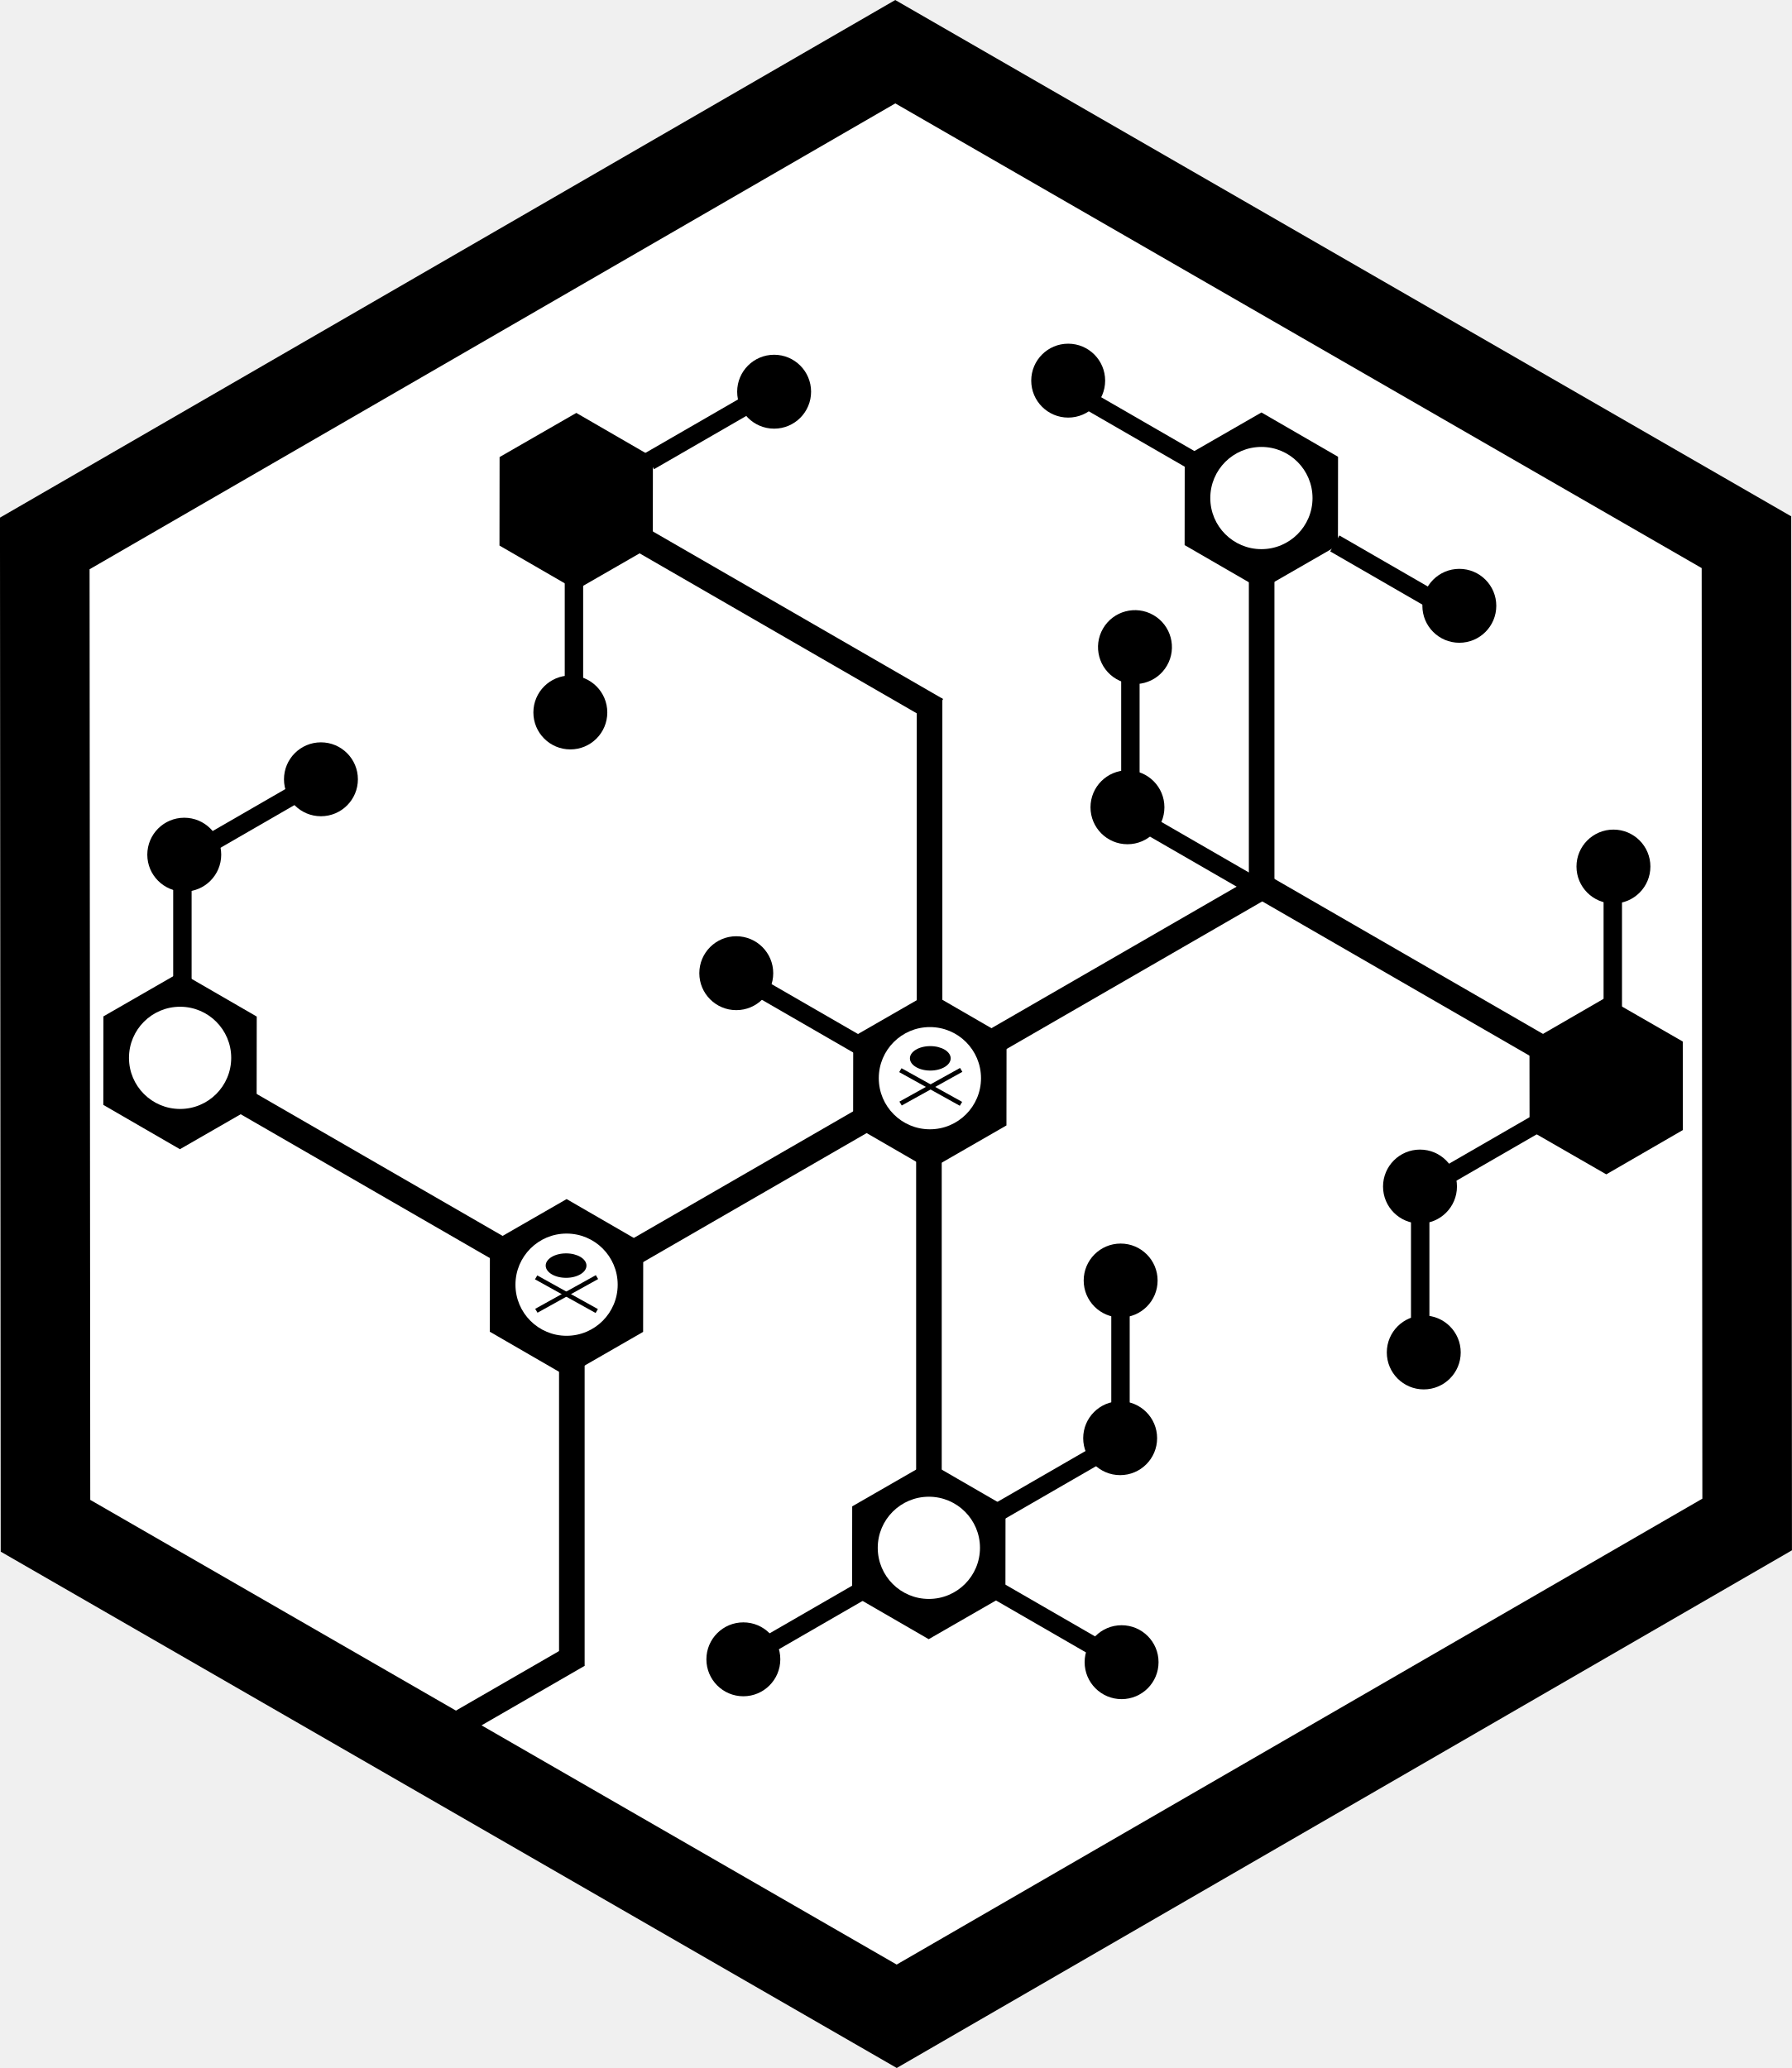
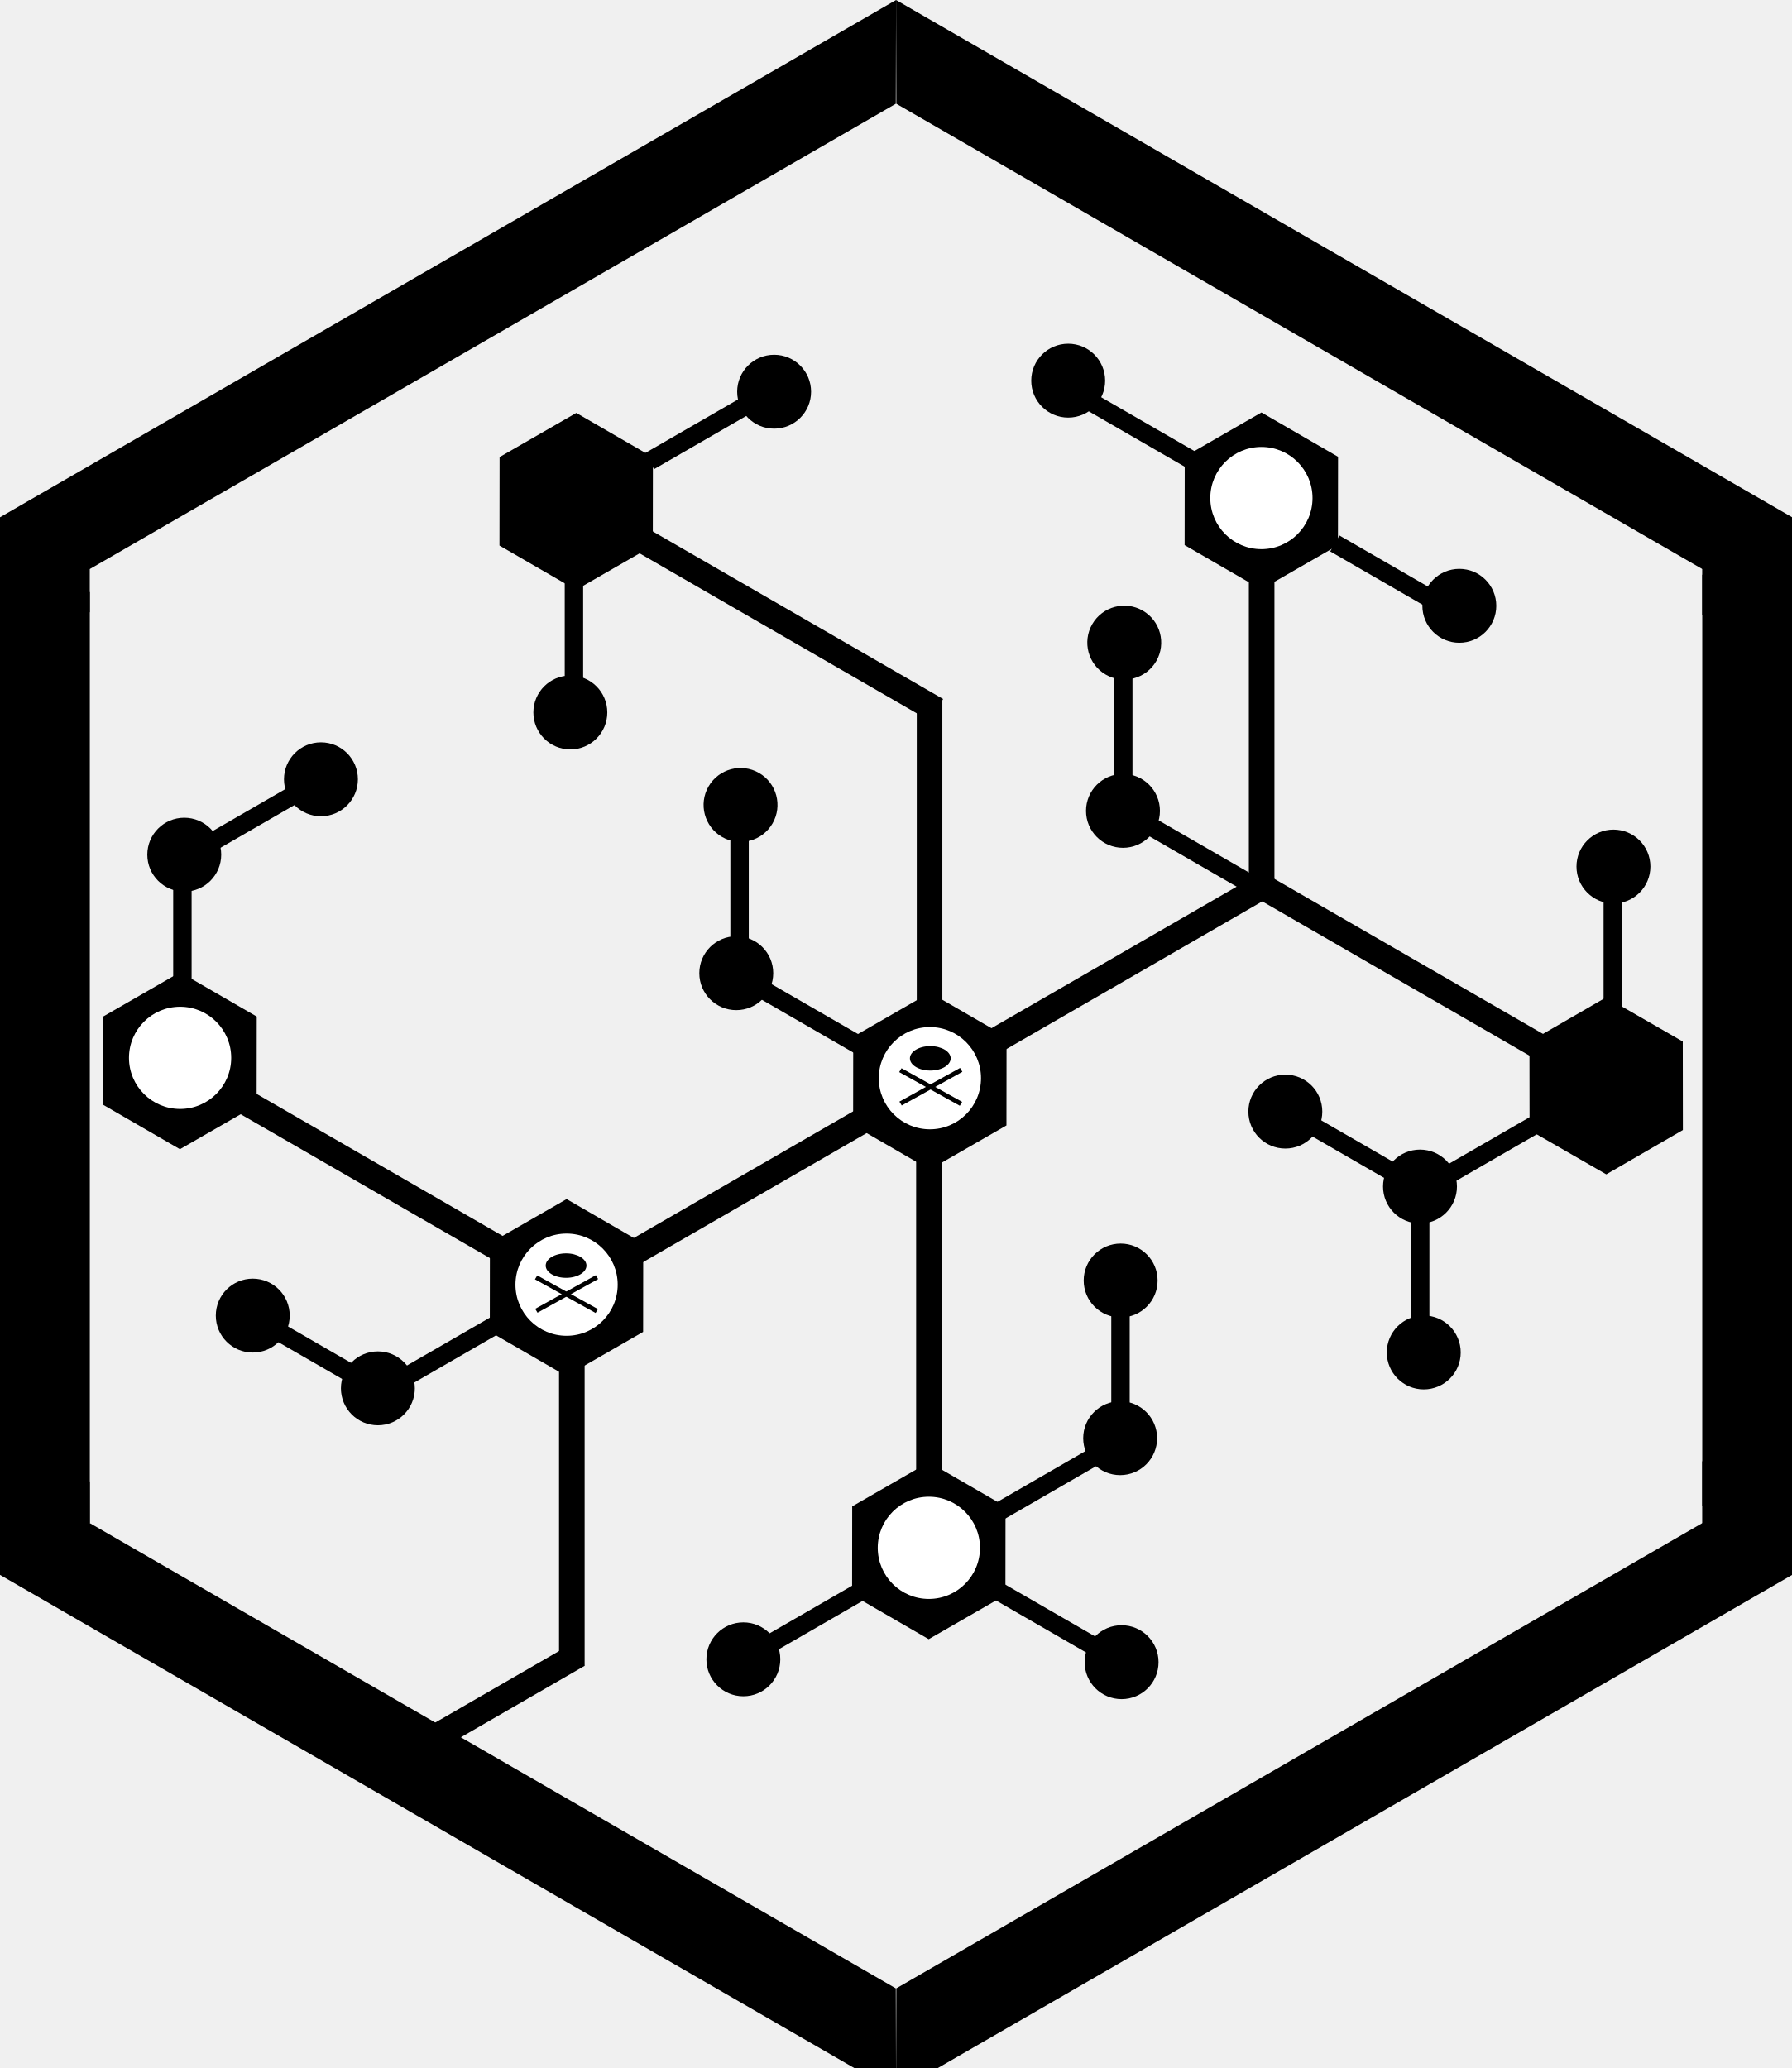
<svg xmlns="http://www.w3.org/2000/svg" width="40mm" height="46.169mm" viewBox="0 0 40 46.169" version="1.1" id="svg1">
  <defs id="defs1" />
  <g id="layer1" transform="translate(-9.843055,-2.330891)">
-     <path style="fill:#000000;stroke-width:0.265" id="path3" d="M 18.135,41.771 -0.159,31.21 -0.159,10.086 18.135,-0.475 36.428,10.086 l 10e-7,21.123 z" transform="matrix(1.092836,-7.9391297e-4,7.9391297e-4,1.092836,10.00829,2.864871)" />
-     <path style="fill:#ffffff;stroke-width:0.265" id="path3-8" d="M 18.135,41.771 -0.159,31.21 -0.159,10.086 18.135,-0.475 36.428,10.086 l 10e-7,21.123 z" transform="matrix(0.9835521,-7.1452527e-4,7.1452167e-4,0.9835571,11.99176,5.119476)" />
+     <path style="fill:#000000;stroke-width:0.265" d="M 29.845,2.331 29.519,2.519 9.843,13.879 v 1.029 h 1.904 l 0.097,0.129 17.995,-10.389 z" id="path6-63" />
+     <path style="fill:#000000;stroke-width:0.265" d="M 29.845,2.331 30.17,2.519 49.847,13.879 v 1.029 H 47.943 L 47.846,15.038 29.851,4.648 Z" id="path6-6-6" />
+     <path style="fill:#000000;stroke-width:0.265" d="M 9.843,37.491 V 37.116 14.396 l 0.892,-0.515 0.952,1.649 0.161,0.019 v 20.779 z" id="path6-8" />
+     <path style="fill:#000000;stroke-width:0.265" d="M 49.845,37.106 V 36.731 14.009 l -0.892,-0.515 -0.952,1.649 -0.161,0.019 v 20.78 z" id="path6-8-1" />
+     <path style="fill:#000000;stroke-width:0.265" d="M 29.845,49.038 29.519,48.851 9.843,37.491 v -1.029 h 1.904 l 0.097,-0.129 17.995,10.389 z" id="path6-2" />
+     <path style="fill:#000000;stroke-width:0.265" d="M 29.845,49.039 30.17,48.851 49.847,37.491 V 36.461 H 47.943 L 47.846,36.332 29.851,46.721 Z" id="path6-2-2" />
+     <rect style="fill:#000000;stroke-width:0.296" id="rect6" width="2.004" height="2.027" x="47.839" y="34.954" />
+     <rect style="fill:#000000;stroke-width:0.296" id="rect6-1" width="2.004" height="2.027" x="9.843" y="35.404" />
+     <rect style="fill:#000000;stroke-width:0.296" id="rect6-9" width="2.004" height="2.027" x="47.839" y="14.043" />
+     <rect style="fill:#000000;stroke-width:0.296" id="rect6-9-2" width="2.004" height="2.027" x="9.843" y="13.973" />
  </g>
  <g id="layer2">
    <path style="fill:#000000;stroke-width:0.265" id="path2-3" d="m 21.051,26.381 -1.498,0.839 -1.476,-0.877 0.022,-1.717 1.498,-0.839 1.476,0.877 z" transform="matrix(1.150614,-0.01334758,0.01334758,1.150614,-18.84511,-5.402241)" />
    <rect style="fill:#000000;stroke-width:0.338" id="rect5-0-8-2" width="0.571" height="8.561" x="-21.035" y="15.593" transform="scale(-1,1)" />
    <rect style="fill:#000000;stroke-width:0.338" id="rect5-0-8-2-1" width="0.571" height="8.561" x="-31.58" y="-5.526" transform="matrix(-0.5,-0.8660254,-0.8660254,0.5,0,0)" />
    <rect style="fill:#000000;stroke-width:0.338" id="rect5-0-8-2-1-9" width="0.571" height="8.561" x="-18.857" y="15.555" transform="rotate(-60)" />
    <rect style="fill:#000000;stroke-width:0.338" id="rect5-0-8-2-1-9-4" width="0.571" height="8.561" x="-21.021" y="-32.843" transform="scale(-1)" />
    <rect style="fill:#000000;stroke-width:0.338" id="rect5-0-8-2-6" width="0.571" height="8.561" x="2.989" y="17.473" transform="matrix(-0.5,0.8660254,0.8660254,0.5,0,0)" />
    <rect style="fill:#000000;stroke-width:0.338" id="rect5-0-8-2-3" width="0.571" height="8.561" x="-31.516" y="-14.656" transform="matrix(-0.5,-0.8660254,-0.8660254,0.5,0,0)" />
    <rect style="fill:#000000;stroke-width:0.338" id="rect5-0-8-2-6-9" width="0.571" height="8.561" x="-28.448" y="11.425" transform="scale(-1,1)" />
    <rect style="fill:#000000;stroke-width:0.338" id="rect5-0-8-2-5" width="0.571" height="8.561" x="-13.05" y="-37.187" transform="scale(-1)" />
    <rect style="fill:#000000;stroke-width:0.236" id="rect5-0-8-2-5-1" width="0.571" height="4.161" x="-38.733" y="-11.454" transform="rotate(-120)" />
    <rect style="fill:#000000;stroke-width:0.17" id="rect5-0-8-2-5-1-4" width="0.411" height="3" x="19.417" y="-40.063" transform="rotate(120)" />
    <rect style="fill:#000000;stroke-width:0.17" id="rect5-0-8-2-5-1-4-30" width="0.411" height="3" x="2.93" y="-34.188" transform="rotate(120)" />
    <rect style="fill:#000000;stroke-width:0.17" id="rect5-0-8-2-5-1-4-5" width="0.411" height="3" x="10.416" y="-28.288" transform="rotate(120)" />
    <rect style="fill:#000000;stroke-width:0.17" id="rect5-0-8-2-5-1-4-5-2" width="0.411" height="3" x="-4.596" y="-34.87" transform="rotate(120)" />
    <rect style="fill:#000000;stroke-width:0.17" id="rect5-0-8-2-5-1-4-5-22" width="0.411" height="3" x="-4.61" y="-28.152" transform="rotate(120)" />
    <rect style="fill:#000000;stroke-width:0.17" id="rect5-0-8-2-5-1-4-3" width="0.411" height="3" x="-40.581" y="2.445" transform="rotate(-120)" />
    <rect style="fill:#000000;stroke-width:0.17" id="rect5-0-8-2-5-1-4-3-4" width="0.411" height="3" x="-39.083" y="14.22" transform="rotate(-120)" />
    <rect style="fill:#000000;stroke-width:0.17" id="rect5-0-8-2-5-1-4-3-4-05" width="0.411" height="3" x="-18.852" y="-5.486" transform="rotate(-120)" />
    <rect style="fill:#000000;stroke-width:0.17" id="rect5-0-8-2-5-1-4-3-4-0" width="0.411" height="3" x="35.795" y="19.569" />
    <rect style="fill:#000000;stroke-width:0.17" id="rect5-0-8-2-5-1-4-3-4-0-2" width="0.411" height="3" x="31.496" y="26.695" />
    <rect style="fill:#000000;stroke-width:0.17" id="rect5-0-8-2-5-1-4-3-4-0-2-7" width="0.411" height="3" x="24.806" y="29.09" />
    <rect style="fill:#000000;stroke-width:0.17" id="rect5-0-8-2-5-1-4-3-4-0-2-9" width="0.411" height="3" x="3.866" y="18.903" />
    <rect style="fill:#000000;stroke-width:0.17" id="rect5-0-8-2-5-1-4-3-4-0-2-3" width="0.411" height="3" x="12.606" y="12.85" />
    <rect style="fill:#000000;stroke-width:0.17" id="rect5-0-8-2-5-1-4-3-7" width="0.411" height="3" x="-40.58" y="-4.157" transform="rotate(-120)" />
    <rect style="fill:#000000;stroke-width:0.338" id="rect5-0-8-2-3-9" width="0.571" height="8.561" x="-3.34" y="34.399" transform="rotate(-60)" />
    <path style="fill:#000000;stroke-width:0.265" id="path2-8-6" d="m 21.051,26.381 -1.498,0.839 -1.476,-0.877 0.022,-1.717 1.498,-0.839 1.476,0.877 z" transform="matrix(-1.150614,-0.01334758,-0.01334758,1.150614,58.71638,-4.840747)" />
    <path style="fill:#000000;stroke-width:0.265" id="path2-8-0" d="m 21.051,26.381 -1.498,0.839 -1.476,-0.877 0.022,-1.717 1.498,-0.839 1.476,0.877 z" transform="matrix(1.150614,-0.01334758,0.01334758,1.150614,-10.00197,-17.88929)" />
    <circle style="fill:#ffffff;stroke-width:0.302" id="path5" cx="4.02" cy="23.617" r="1.141" />
    <path style="fill:#000000;stroke-width:0.265" id="path2-3-0" d="m 21.051,26.381 -1.498,0.839 -1.476,-0.877 0.022,-1.717 1.498,-0.839 1.476,0.877 z" transform="matrix(1.150614,-0.01334758,0.01334758,1.150614,-10.21805,-0.3381727)" />
    <circle style="fill:#ffffff;stroke-width:0.302" id="path5-8" cx="12.647" cy="28.681" r="1.141" />
    <path style="fill:#000000;stroke-width:0.265" id="path2-3-6" d="m 21.051,26.381 -1.498,0.839 -1.476,-0.877 0.022,-1.717 1.498,-0.839 1.476,0.877 z" transform="matrix(1.150614,-0.01334758,0.01334758,1.150614,-2.10802,-4.947571)" />
    <circle style="fill:#ffffff;stroke-width:0.302" id="path5-7" cx="20.757" cy="24.071" r="1.141" />
    <path style="fill:#000000;stroke-width:0.265" id="path2-3-9" d="m 21.051,26.381 -1.498,0.839 -1.476,-0.877 0.022,-1.717 1.498,-0.839 1.476,0.877 z" transform="matrix(1.150614,-0.01334758,0.01334758,1.150614,5.291786,-17.89963)" />
    <circle style="fill:#ffffff;stroke-width:0.302" id="path5-3" cx="28.157" cy="11.119" r="1.141" />
    <path style="fill:#000000;stroke-width:0.265" id="path2-3-6-2" d="m 21.051,26.381 -1.498,0.839 -1.476,-0.877 0.022,-1.717 1.498,-0.839 1.476,0.877 z" transform="matrix(1.150614,-0.01334758,0.01334758,1.150614,-2.130917,5.536678)" />
    <circle style="fill:#ffffff;stroke-width:0.302" id="path5-7-5" cx="20.734" cy="34.556" r="1.141" />
    <circle style="fill:#000000;stroke-width:0.219" id="path5-7-5-7" cx="25.004" cy="32.108" r="0.825" />
    <rect style="fill:#000000;stroke-width:0.17" id="rect5-0-8-2-5-1-4-3-1" width="0.411" height="3" x="-16.371" y="7.406" transform="rotate(-120)" />
    <circle style="fill:#000000;stroke-width:0.219" id="path5-7-5-7-2" cx="17.28" cy="8.745" r="0.825" />
-     <rect style="fill:#000000;stroke-width:0.17" id="rect5-0-8-2-5-1-4-3-8" width="0.411" height="3" x="-25.438" y="-17.744" transform="scale(-1)" />
-     <circle style="fill:#000000;stroke-width:0.219" id="path5-7-5-7-57" cx="0.156" cy="29.164" r="0.825" transform="rotate(-60)" />
+     <rect style="fill:#000000;stroke-width:0.17" id="rect5-0-8-2-5-1-4-3-8" width="0.411" height="3" x="-25.279" y="-17.823" transform="scale(-1)" />
+     <circle style="fill:#000000;stroke-width:0.219" id="path5-7-5-7-57" cx="0.123" cy="28.907" r="0.825" transform="rotate(-60)" />
+     <rect style="fill:#000000;stroke-width:0.17" id="rect5-0-8-2-5-1-4-3-8-4" width="0.411" height="3" x="-16.714" y="-21.446" transform="scale(-1)" />
+     <circle style="fill:#000000;stroke-width:0.219" id="path5-7-5-7-57-1" cx="-7.298" cy="23.301" r="0.825" transform="rotate(-60)" />
    <circle style="fill:#000000;stroke-width:0.219" id="path5-7-5-7-8" cx="25.015" cy="28.588" r="0.825" />
-     <circle style="fill:#000000;stroke-width:0.219" id="path5-7-5-7-4" cx="25.167" cy="18.023" r="0.825" />
+     <circle style="fill:#000000;stroke-width:0.219" id="path5-7-5-7-4" cx="25.067" cy="18.103" r="0.825" />
+     <rect style="fill:#000000;stroke-width:0.17" id="rect5-0-8-2-5-1-4-30-4" width="0.411" height="3" x="6.915" y="-40.674" transform="rotate(120)" />
+     <circle style="fill:#000000;stroke-width:0.219" id="path5-7-5-7-4-6" cx="28.691" cy="24.817" r="0.825" />
    <circle style="fill:#000000;stroke-width:0.219" id="path5-7-5-7-0" cx="31.697" cy="26.49" r="0.825" />
+     <rect style="fill:#000000;stroke-width:0.17" id="rect5-0-8-2-5-1-4-3-4-09" width="0.411" height="3" x="-31.354" y="-8.179" transform="rotate(-120)" />
+     <circle style="fill:#000000;stroke-width:0.219" id="path5-7-5-7-0-7" cx="8.435" cy="30.995" r="0.825" />
    <circle style="fill:#000000;stroke-width:0.219" id="path5-7-5-7-56" cx="31.781" cy="30.194" r="0.825" />
    <circle style="fill:#000000;stroke-width:0.219" id="path5-7-5-7-9" cx="36.015" cy="19.346" r="0.825" />
    <circle style="fill:#000000;stroke-width:0.219" id="path5-7-5-7-7" cx="32.575" cy="13.525" r="0.825" />
    <circle style="fill:#000000;stroke-width:0.219" id="path5-7-5-7-83" cx="23.844" cy="8.498" r="0.825" />
    <circle style="fill:#000000;stroke-width:0.219" id="path5-7-5-7-6" cx="12.731" cy="15.906" r="0.825" />
    <circle style="fill:#000000;stroke-width:0.219" id="path5-7-5-7-40" cx="4.113" cy="19.081" r="0.825" />
    <circle style="fill:#000000;stroke-width:0.219" id="path5-7-5-7-1" cx="7.164" cy="17.398" r="0.825" />
    <circle style="fill:#000000;stroke-width:0.219" id="path5-7-5-7-00" cx="16.435" cy="21.727" r="0.825" />
+     <rect style="fill:#000000;stroke-width:0.17" id="rect5-0-8-2-5-1-4-5-0" width="0.411" height="3" x="22.432" y="-22.763" transform="rotate(120)" />
+     <circle style="fill:#000000;stroke-width:0.219" id="path5-7-5-7-00-1" cx="5.642" cy="29.371" r="0.825" />
    <circle style="fill:#000000;stroke-width:0.219" id="path5-7-5-7-5" cx="25.036" cy="37.109" r="0.825" />
    <circle style="fill:#000000;stroke-width:0.219" id="path5-7-5-7-5-4" cx="16.593" cy="37.045" r="0.825" />
    <ellipse style="fill:#000000;stroke-width:0.302" id="path6" cx="12.636" cy="28.255" rx="0.455" ry="0.273" />
    <rect style="fill:#000000;stroke-width:0.061" id="rect5-0-8-2-1-9-6" width="0.101" height="1.548" x="-19.182" y="24.951" transform="matrix(0.514622,-0.8574172,0.874226,0.4855191,0,0)" />
    <rect style="fill:#000000;stroke-width:0.061" id="rect5-0-8-2-1-9-6-5" width="0.101" height="1.548" x="-31.464" y="3.249" transform="matrix(-0.514622,-0.8574172,-0.874226,0.4855191,0,0)" />
    <ellipse style="fill:#000000;stroke-width:0.302" id="path6-6" cx="20.766" cy="23.628" rx="0.455" ry="0.273" />
    <rect style="fill:#000000;stroke-width:0.061" id="rect5-0-8-2-1-9-6-2" width="0.101" height="1.548" x="-11.186" y="29.544" transform="matrix(0.514622,-0.8574172,0.874226,0.4855191,0,0)" />
    <rect style="fill:#000000;stroke-width:0.061" id="rect5-0-8-2-1-9-6-5-1" width="0.101" height="1.548" x="-31.367" y="-6.108" transform="matrix(-0.514622,-0.8574172,-0.874226,0.4855191,0,0)" />
  </g>
</svg>
